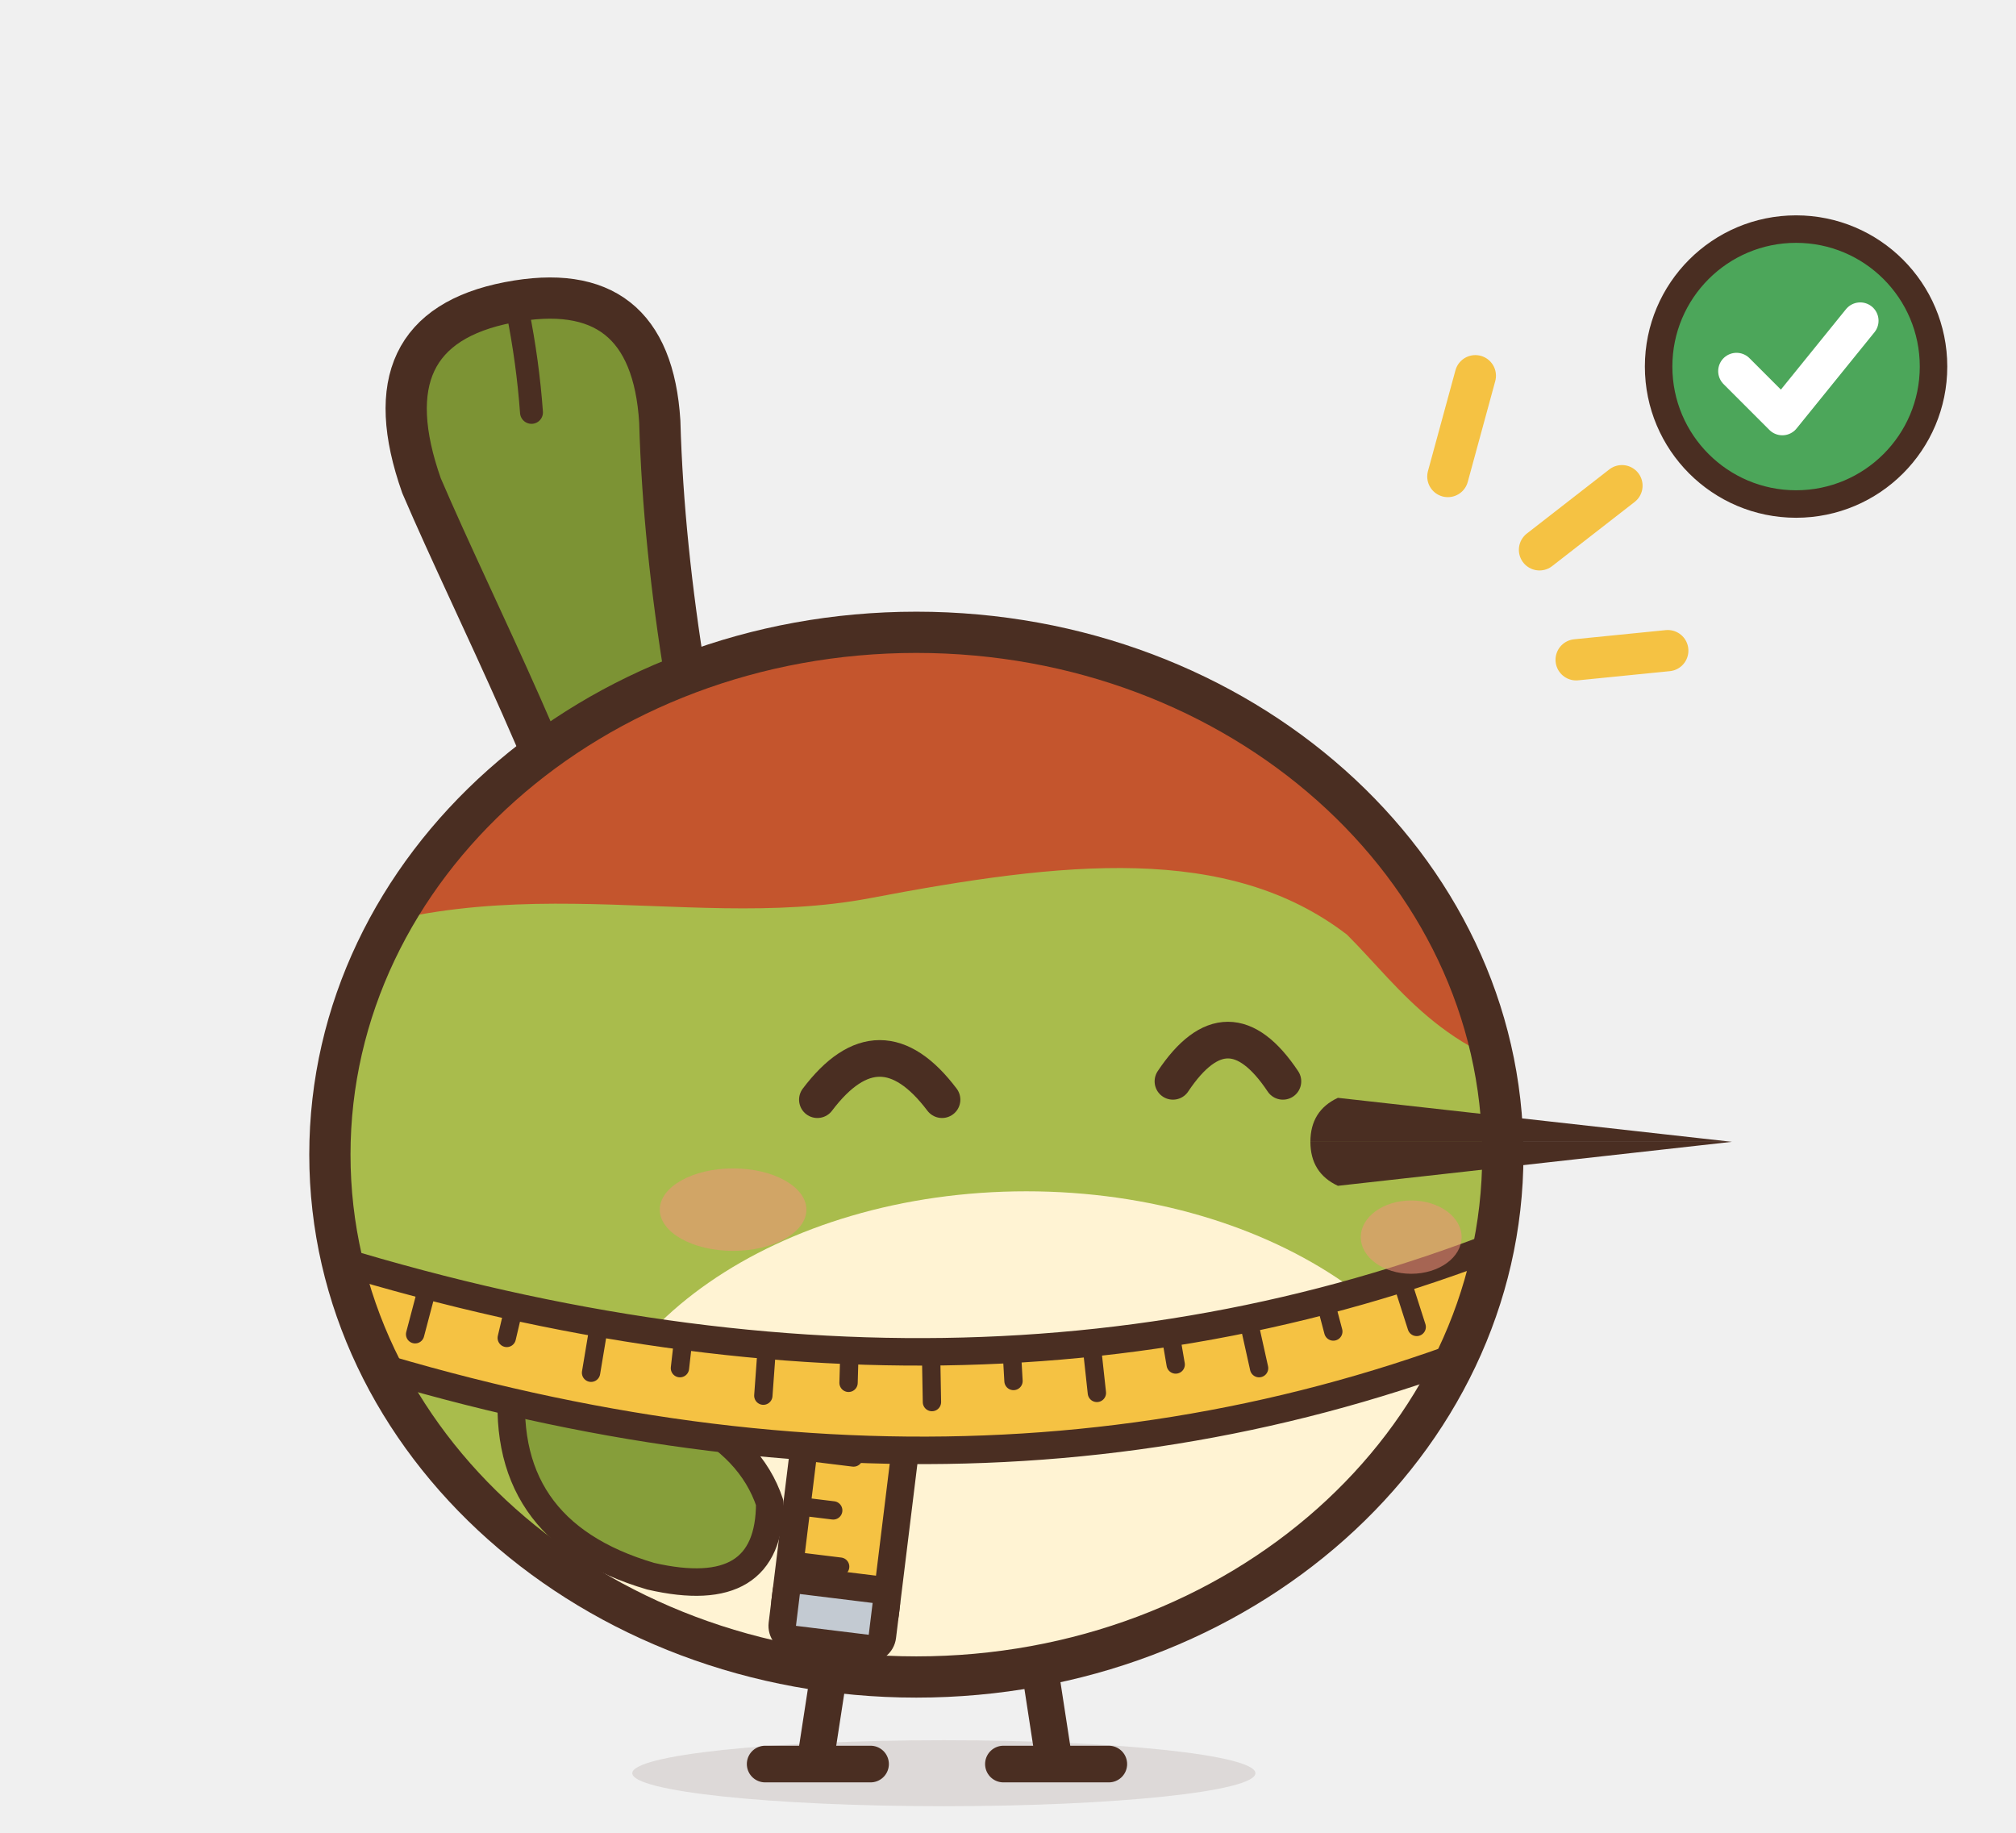
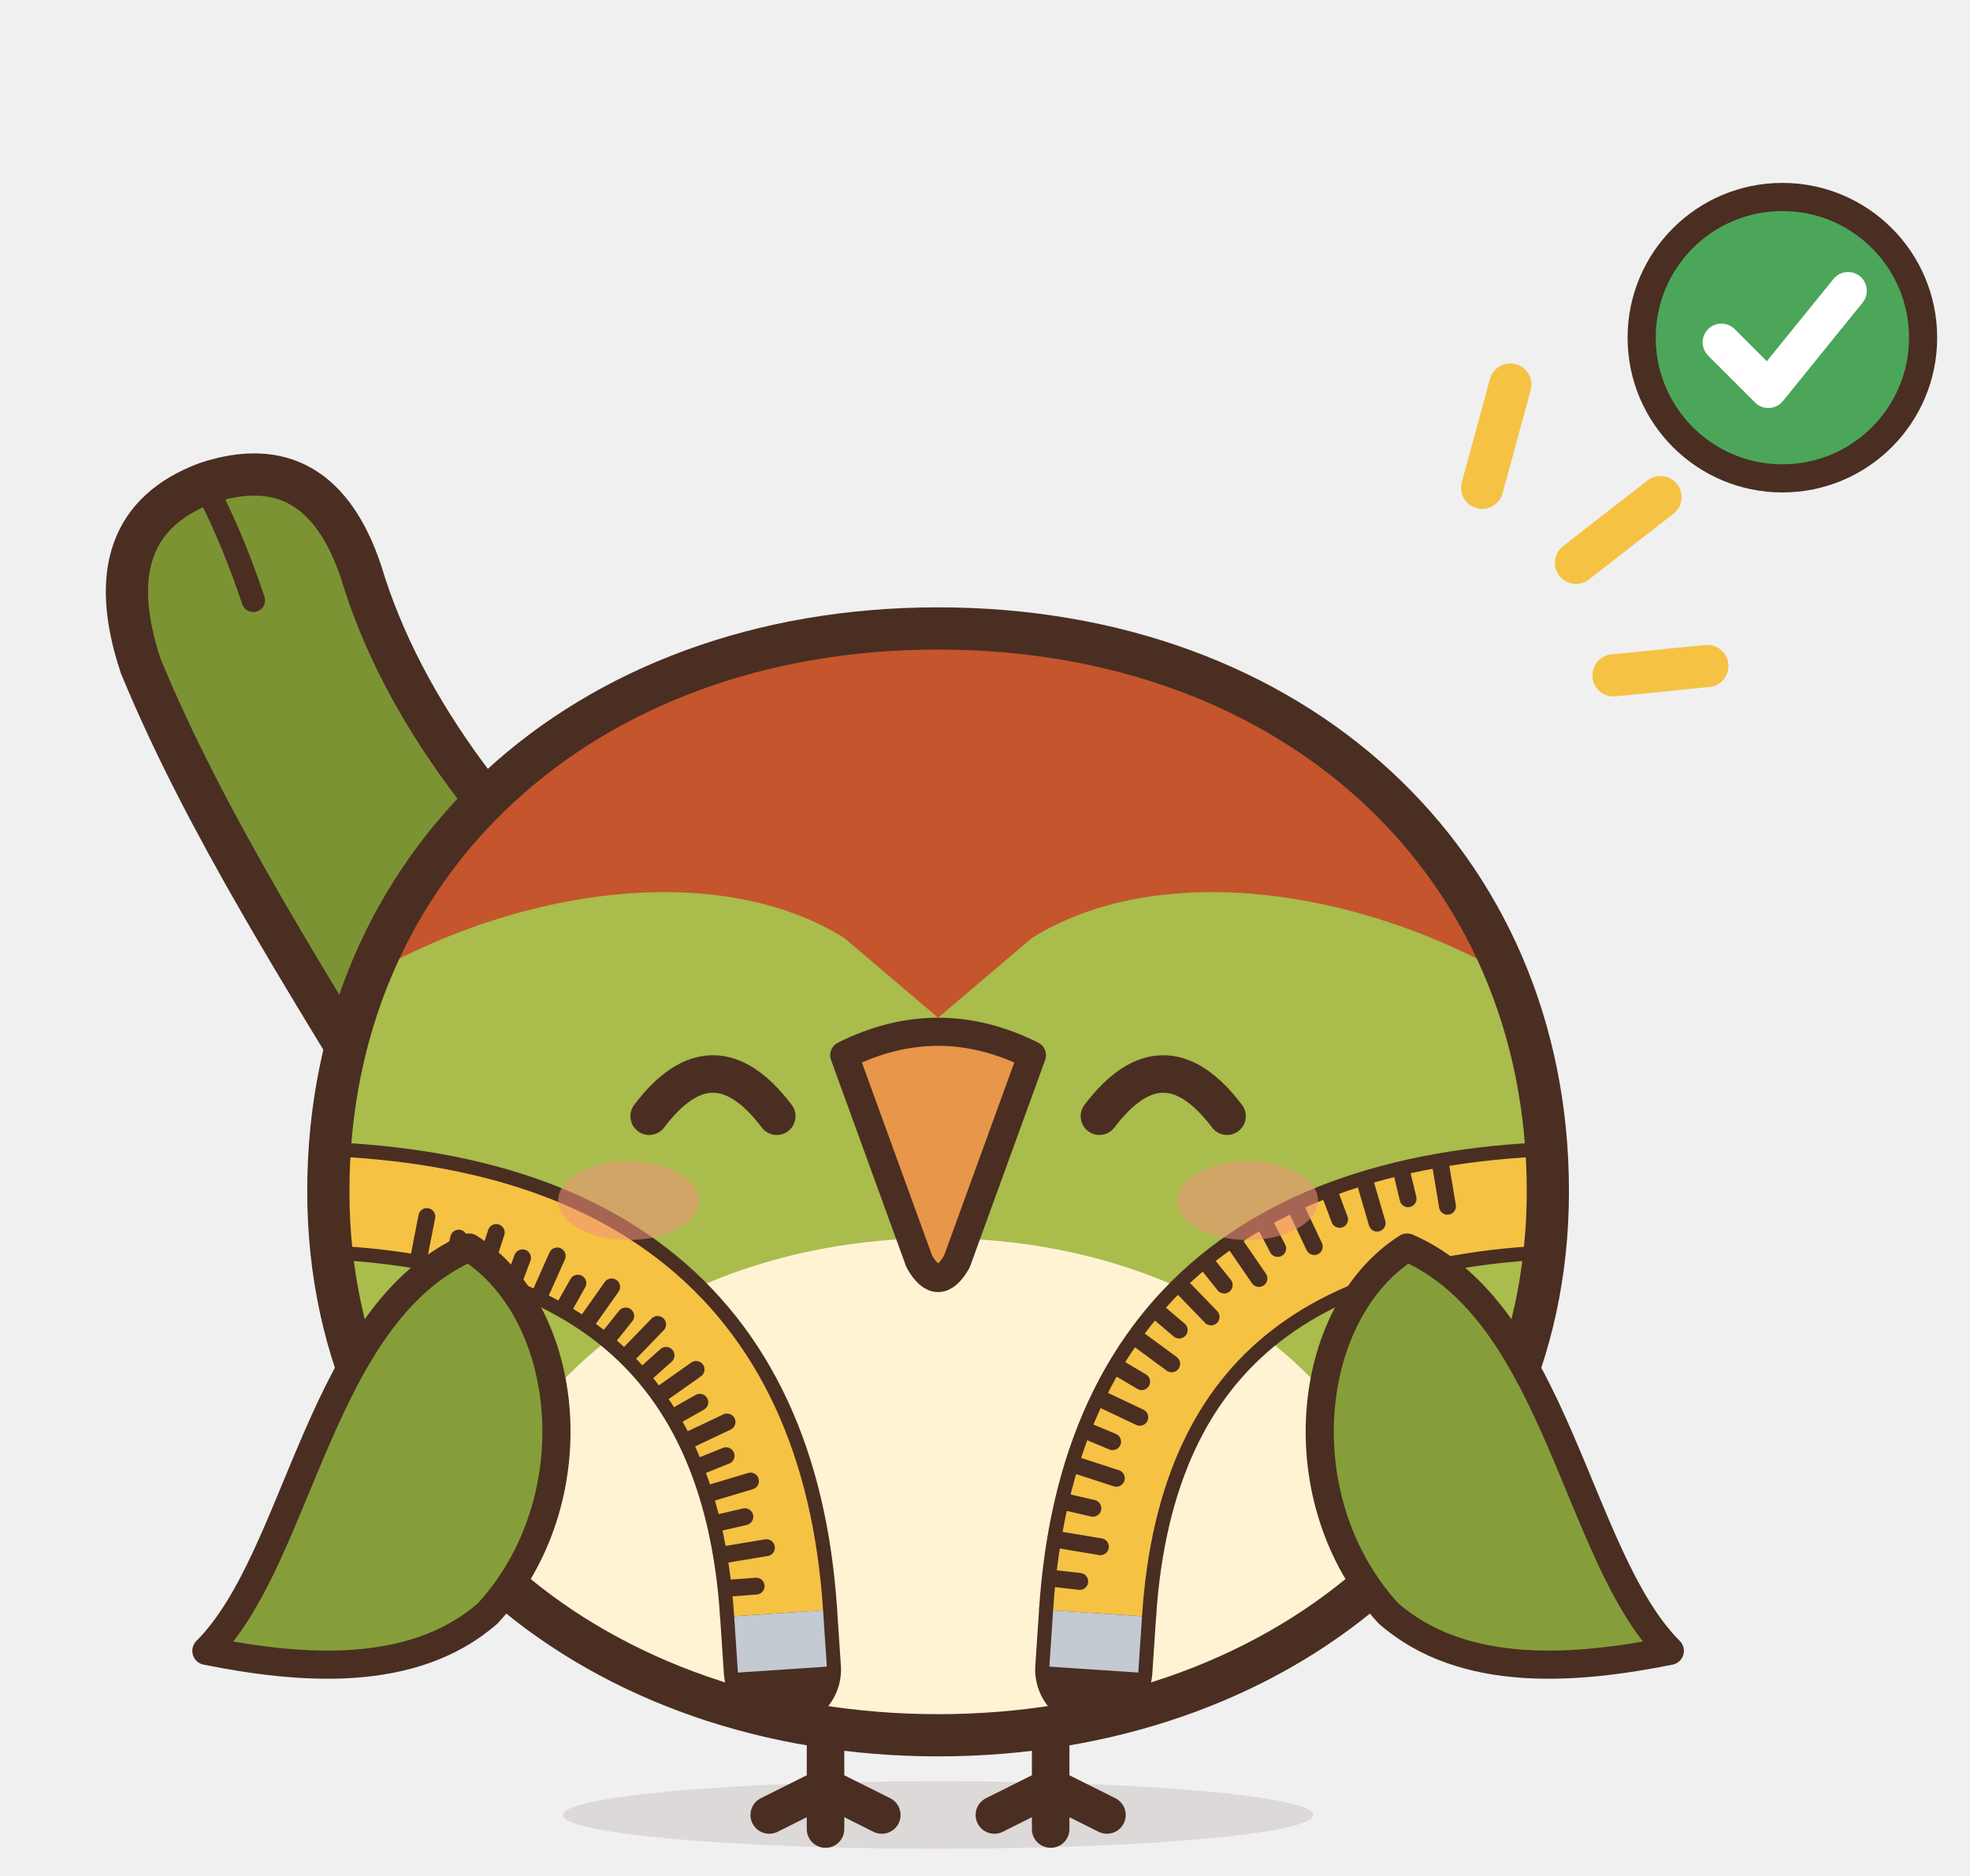
- <svg xmlns="http://www.w3.org/2000/svg" viewBox="0 0 220 200" width="220" height="200" role="img" aria-labelledby="t d">
-   <style>.tail{transform-box:fill-box;transform-origin:68% 92%}.bird{transform-box:fill-box;transform-origin:50% 100%;animation:hop 1.8s cubic-bezier(.3,0,.4,1) infinite}.tail{animation:flick 1.8s ease-in-out infinite}.badge{transform-box:fill-box;transform-origin:50% 50%;animation:pop 1.8s ease-out infinite}.sparks{animation:fade 1.8s ease-in-out infinite}@keyframes hop{0%,100%{transform:translateY(0) scale(1,1)}10%{transform:translateY(0) scale(1.05,.94)}35%{transform:translateY(-14px) scale(.97,1.04)}60%{transform:translateY(0) scale(1.04,.95)}72%{transform:translateY(0) scale(1,1)}}@keyframes flick{0%,100%{transform:rotate(0)}35%{transform:rotate(-10deg)}60%{transform:rotate(3deg)}}@keyframes pop{0%,100%{transform:scale(1)}30%{transform:scale(1.15)}45%{transform:scale(.96)}}@keyframes fade{0%,100%{opacity:.4}35%{opacity:1}}@media (prefers-reduced-motion: reduce){*{animation:none!important}}</style>
+ <svg xmlns="http://www.w3.org/2000/svg" viewBox="0 0 210 200" width="210" height="200" role="img" aria-labelledby="t d">
+   <style>.tail{transform-box:fill-box;transform-origin:90% 92%}.wing{transform-box:fill-box}.wing.l{transform-origin:68% 4%}.wing.r{transform-origin:32% 4%}.eye{transform-box:fill-box;transform-origin:50% 50%}.bird{transform-box:fill-box;transform-origin:50% 100%;animation:hop 1.8s cubic-bezier(.3,0,.4,1) infinite}.tail{animation:flick 1.8s ease-in-out infinite}.wing.l{animation:flapl 1.8s ease-in-out infinite}.wing.r{animation:flapr 1.8s ease-in-out infinite}.badge{transform-box:fill-box;transform-origin:50% 50%;animation:pop 1.8s ease-out infinite}.sparks{animation:fade 1.8s ease-in-out infinite}@keyframes hop{0%,100%{transform:translateY(0) scale(1,1)}10%{transform:translateY(0) scale(1.05,.94)}35%{transform:translateY(-14px) scale(.97,1.04)}60%{transform:translateY(0) scale(1.04,.95)}72%{transform:translateY(0) scale(1,1)}}@keyframes flick{0%,100%{transform:rotate(0)}35%{transform:rotate(-10deg)}60%{transform:rotate(3deg)}}@keyframes flapl{0%,70%,100%{transform:rotate(0)}22%{transform:rotate(30deg)}36%{transform:rotate(8deg)}48%{transform:rotate(26deg)}}@keyframes flapr{0%,70%,100%{transform:rotate(0)}22%{transform:rotate(-30deg)}36%{transform:rotate(-8deg)}48%{transform:rotate(-26deg)}}@keyframes pop{0%,100%{transform:scale(1)}30%{transform:scale(1.15)}45%{transform:scale(.96)}}@keyframes fade{0%,100%{opacity:.4}35%{opacity:1}}@media (prefers-reduced-motion: reduce){*{animation:none!important}}</style>
  <defs>
    <clipPath id="fitz-body">
-       <ellipse cx="100" cy="126" rx="64" ry="57" />
+       <path d="M100 67 C 138 67, 165 92, 165 127 C 165 162, 136 185, 100 185 C 64 185, 35 162, 35 127 C 35 92, 62 67, 100 67 Z" />
+     </clipPath>
+     <clipPath id="fitz-body-tape">
+       <path d="M100 67 C 138 67, 165 92, 165 127 C 165 162, 136 185, 100 185 C 64 185, 35 162, 35 127 C 35 92, 62 67, 100 67 Z" />
+       <rect x="60" y="150" width="80" height="50" />
    </clipPath>
  </defs>
-   <ellipse class="shadow" cx="103" cy="193.5" rx="34" ry="3.6" fill="#4A2E22" opacity=".12" />
+   <ellipse class="shadow" cx="100" cy="193.5" rx="40" ry="3.6" fill="#4A2E22" opacity=".12" />
  <g class="bird">
    <g class="feet">
-       <path d="M91 179 L89 192 M83.5 192.5 L95 192.5" stroke="#4A2E22" stroke-width="4" stroke-linecap="round" stroke-linejoin="round" fill="none" />
-       <path d="M113 179 L115 192 M109.5 192.5 L121 192.5" stroke="#4A2E22" stroke-width="4" stroke-linecap="round" stroke-linejoin="round" fill="none" />
+       <path d="M88 181 L88 190.5 M82 193.5 L88 190.5 L94 193.5 M88 190.5 L88 195" stroke="#4A2E22" stroke-width="4" stroke-linecap="round" stroke-linejoin="round" fill="none" />
+       <path d="M112 181 L112 190.5 M106 193.5 L112 190.5 L118 193.5 M112 190.5 L112 195" stroke="#4A2E22" stroke-width="4" stroke-linecap="round" stroke-linejoin="round" fill="none" />
    </g>
    <g class="tail">
-       <path d="M67 104 C 62 86, 52 67, 46 53 Q 40 36 55.5 33 Q 71 30 72 46 C 72.5 64, 76 84, 81 102 Z" fill="#7C9334" stroke="#4A2E22" stroke-width="4.5" stroke-linejoin="round" />
-       <path d="M56.5 34 Q57.6 39.5 58 45" fill="none" stroke="#4A2E22" stroke-width="2.5" stroke-linecap="round" />
+       <path d="M68 102 L42 120 C 33 105, 22 88, 15 71 Q 10 56 22 51.5 Q 34 47.5 38.5 61 C 43 76, 54 90, 68 102 Z" fill="#7C9334" stroke="#4A2E22" stroke-width="4.5" stroke-linejoin="round" />
+       <path d="M22.5 53 Q 25 58 27 64" fill="none" stroke="#4A2E22" stroke-width="2.5" stroke-linecap="round" />
    </g>
    <g class="body">
-       <ellipse cx="100" cy="126" rx="64" ry="57" fill="#A9BC4C" />
+       <path d="M100 67 C 138 67, 165 92, 165 127 C 165 162, 136 185, 100 185 C 64 185, 35 162, 35 127 C 35 92, 62 67, 100 67 Z" fill="#A9BC4C" />
      <g clip-path="url(#fitz-body)">
-         <path d="M28 106 C 52 93, 74 102, 95 98 C 116 94, 134 92, 147 102 C 153 108, 158 116, 172 118 L172 40 L28 40 Z" fill="#C4552D" />
-         <ellipse cx="112" cy="164" rx="49" ry="34" fill="#FFF3D3" />
+         <path d="M28 112 C 46 96, 74 90, 90 100 L100 108.5 L110 100 C 126 90, 154 96, 172 112 L172 40 L28 40 Z" fill="#C4552D" />
+         <ellipse cx="100.0" cy="166" rx="48" ry="34" fill="#FFF3D3" />
      </g>
-       <path d="M56 150 Q 54 167 71 172 Q 84 175 84 164 Q 80 152 56 150 Z" fill="#869E3A" stroke="#4A2E22" stroke-width="3" stroke-linejoin="round" />
-       <g class="tape-end" transform="translate(94 152.1) rotate(7)">
-         <rect x="-5.5" y="0" width="11" height="25" rx="1.5" fill="#F5C243" stroke="#4A2E22" stroke-width="3" />
-         <path d="M-5.5 7 L0 7 M-5.5 13 L-1.5 13 M-5.5 19 L0 19" stroke="#4A2E22" stroke-width="2" stroke-linecap="round" />
-         <rect x="-5.5" y="21" width="11" height="6.5" rx="1.5" fill="#C3CAD2" stroke="#4A2E22" stroke-width="3" />
+       <g class="tape" clip-path="url(#fitz-body-tape)">
+         <path d="M26 128 Q80 126 83 172" fill="none" stroke="#4A2E22" stroke-width="12.5" />
+         <path d="M83 172 L83.4 178" fill="none" stroke="#4A2E22" stroke-width="12.5" stroke-linecap="round" />
+         <path d="M26 128 Q80 126 83 172" fill="none" stroke="#F5C243" stroke-width="9.5" />
+         <path d="M83 172 L83.4 178" fill="none" stroke="#C3CAD2" stroke-width="9.5" />
+         <path d="M44.7 133.8 L45.5 129.7 M48.3 134.5 L48.9 132 M51.6 135.4 L52.9 131.4 M54.8 136.5 L55.7 134.1 M57.7 137.7 L59.4 133.9 M60.3 139.1 L61.6 136.8 M62.8 140.6 L65.2 137.2 M65.1 142.3 L66.7 140.3 M67.2 144.2 L70.1 141.2 M69.1 146.2 L71 144.5 M70.8 148.4 L74.2 146 M72.3 150.8 L74.6 149.5 M73.7 153.4 L77.5 151.6 M74.9 156.2 L77.4 155.2 M76 159.1 L80 157.9 M76.8 162.3 L79.4 161.7 M77.5 165.7 L81.7 165 M78 169.3 L80.6 169.1" stroke="#4A2E22" stroke-width="1.8" stroke-linecap="round" />
+         <path d="M174 128 Q120 126 117 172" fill="none" stroke="#4A2E22" stroke-width="12.5" />
+         <path d="M117 172 L116.6 178" fill="none" stroke="#4A2E22" stroke-width="12.5" stroke-linecap="round" />
+         <path d="M174 128 Q120 126 117 172" fill="none" stroke="#F5C243" stroke-width="9.5" />
+         <path d="M117 172 L116.6 178" fill="none" stroke="#C3CAD2" stroke-width="9.5" />
+         <path d="M153.6 124.4 L154.3 128.6 M149.5 125.3 L150.1 127.8 M145.6 126.3 L146.8 130.4 M141.9 127.6 L142.8 130 M138.3 129.1 L140.1 132.9 M135 130.8 L136.2 133.1 M131.8 132.8 L134.2 136.3 M128.9 135 L130.5 137 M126.2 137.4 L129.1 140.4 M123.7 140.1 L125.7 141.8 M121.5 142.9 L124.9 145.4 M119.5 146 L121.7 147.3 M117.7 149.3 L121.5 151.1 M116.2 152.7 L118.6 153.7 M115 156.3 L119 157.6 M113.9 160.2 L116.5 160.8 M113.1 164.2 L117.3 164.9 M112.5 168.3 L115.1 168.6" stroke="#4A2E22" stroke-width="1.8" stroke-linecap="round" />
      </g>
-       <g class="band" clip-path="url(#fitz-body)">
-         <path d="M32 136 Q106 160 168 134 L168 144.5 Q106 171 33 146.5 Z" fill="#F5C243" />
-         <path d="M46.7 140.3 L45.3 145.6 M56.1 142.6 L55.3 146 M65.4 144.4 L64.5 149.8 M74.6 145.8 L74.2 149.3 M83.7 146.8 L83.3 152.3 M92.7 147.4 L92.6 150.9 M101.6 147.5 L101.7 153 M110.4 147.2 L110.6 150.7 M119.1 146.5 L119.7 152 M127.7 145.4 L128.3 148.9 M136.2 143.9 L137.4 149.3 M144.6 141.9 L145.5 145.3 M152.9 139.5 L154.6 144.8" stroke="#4A2E22" stroke-width="2" stroke-linecap="round" />
-         <path d="M32 136 Q106 160 168 134" fill="none" stroke="#4A2E22" stroke-width="3" />
-         <path d="M33 146.5 Q106 171 168 144.5" fill="none" stroke="#4A2E22" stroke-width="3" />
+       <path d="M100 67 C 138 67, 165 92, 165 127 C 165 162, 136 185, 100 185 C 64 185, 35 162, 35 127 C 35 92, 62 67, 100 67 Z" fill="none" stroke="#4A2E22" stroke-width="4.5" />
+       <g class="wing l">
+         <path d="M50 133 C 61 140, 63 160, 52 172 C 44 179, 32 178, 22 176 C 32 166, 34 140, 50 133 Z" fill="#869E3A" stroke="#4A2E22" stroke-width="3" stroke-linejoin="round" />
      </g>
-       <ellipse cx="100" cy="126" rx="64" ry="57" fill="none" stroke="#4A2E22" stroke-width="4.5" />
+       <g class="wing r">
+         <path d="M150 133 C 139 140, 137 160, 148 172 C 156 179, 168 178, 178 176 C 168 166, 166 140, 150 133 Z" fill="#869E3A" stroke="#4A2E22" stroke-width="3" stroke-linejoin="round" />
+       </g>
      <g class="blush" fill="#F2917C" opacity=".55">
-         <ellipse cx="80" cy="132" rx="8" ry="4.5" />
-         <ellipse cx="154" cy="135" rx="5.5" ry="4" />
+         <ellipse cx="67" cy="128" rx="7.5" ry="4.2" />
+         <ellipse cx="133" cy="128" rx="7.5" ry="4.2" />
      </g>
      <g class="pupils">
        <g class="eye">
-           <path d="M89.2 120 Q96 111 102.8 120" fill="none" stroke="#4A2E22" stroke-width="4" stroke-linecap="round" />
+           <path d="M69.2 119 Q76 110 82.8 119" fill="none" stroke="#4A2E22" stroke-width="4" stroke-linecap="round" />
        </g>
        <g class="eye">
-           <path d="M128 118 Q134 109 140 118" fill="none" stroke="#4A2E22" stroke-width="4" stroke-linecap="round" />
+           <path d="M117.2 119 Q124 110 130.8 119" fill="none" stroke="#4A2E22" stroke-width="4" stroke-linecap="round" />
        </g>
      </g>
-       <g class="beak" fill="#4A2E22">
-         <path d="M146 119.8 L189 124.6 L143 124.6 Q143 121.2 146 119.8 Z" />
-         <path d="M143 124.6 L189 124.6 L146 129.4 Q143 128 143 124.6 Z" />
+       <g class="beak">
+         <path d="M90 112.5 Q100 107.5 110 112.5 L102 134.5 Q100 138 98 134.5 Z" fill="#E8964A" stroke="#4A2E22" stroke-width="3" stroke-linejoin="round" />
      </g>
    </g>
  </g>
-   <g class="sparks" transform="translate(0 0)">
+   <g class="sparks">
    <path d="M158 52 L161 41" stroke="#F5C243" stroke-width="4.5" stroke-linecap="round" />
    <path d="M168 60 L177 53" stroke="#F5C243" stroke-width="4.5" stroke-linecap="round" />
    <path d="M172 72 L182 71" stroke="#F5C243" stroke-width="4.5" stroke-linecap="round" />
  </g>
  <g class="badge">
-     <circle cx="196" cy="40" r="15" fill="#4CA65A" stroke="#4A2E22" stroke-width="3" />
-     <path d="M189.5 40.5 L194.5 45.5 L203 35" fill="none" stroke="#FFFFFF" stroke-width="4" stroke-linecap="round" stroke-linejoin="round" />
+     <circle cx="190" cy="36" r="15" fill="#4CA65A" stroke="#4A2E22" stroke-width="3" />
+     <path d="M183.5 36.5 L188.5 41.5 L197 31" fill="none" stroke="#FFFFFF" stroke-width="4" stroke-linecap="round" stroke-linejoin="round" />
  </g>
</svg>
